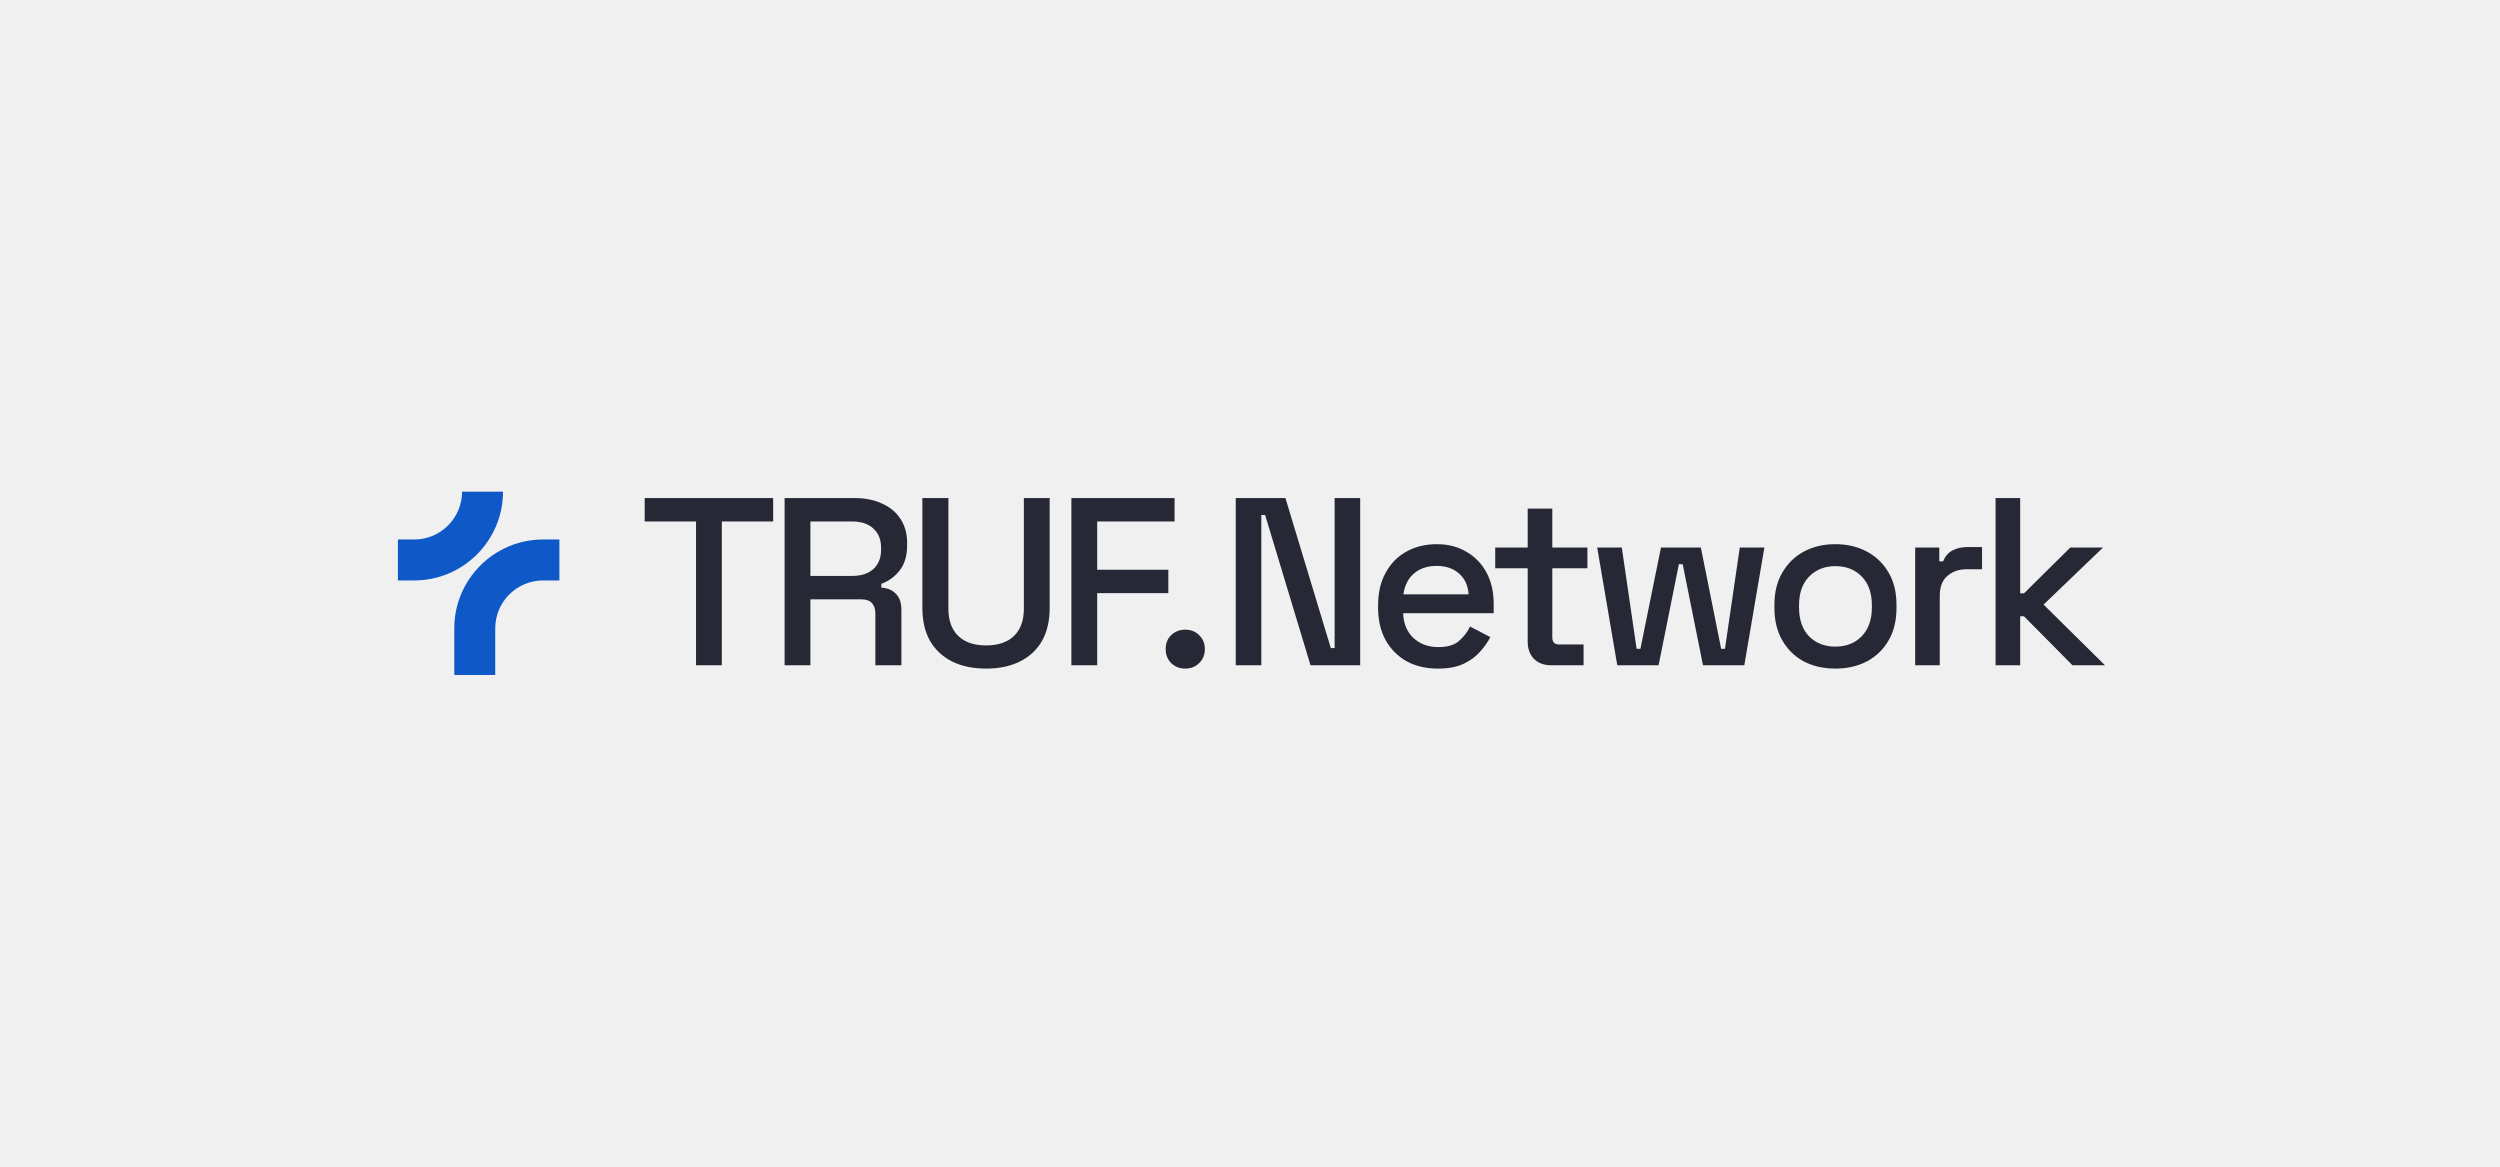
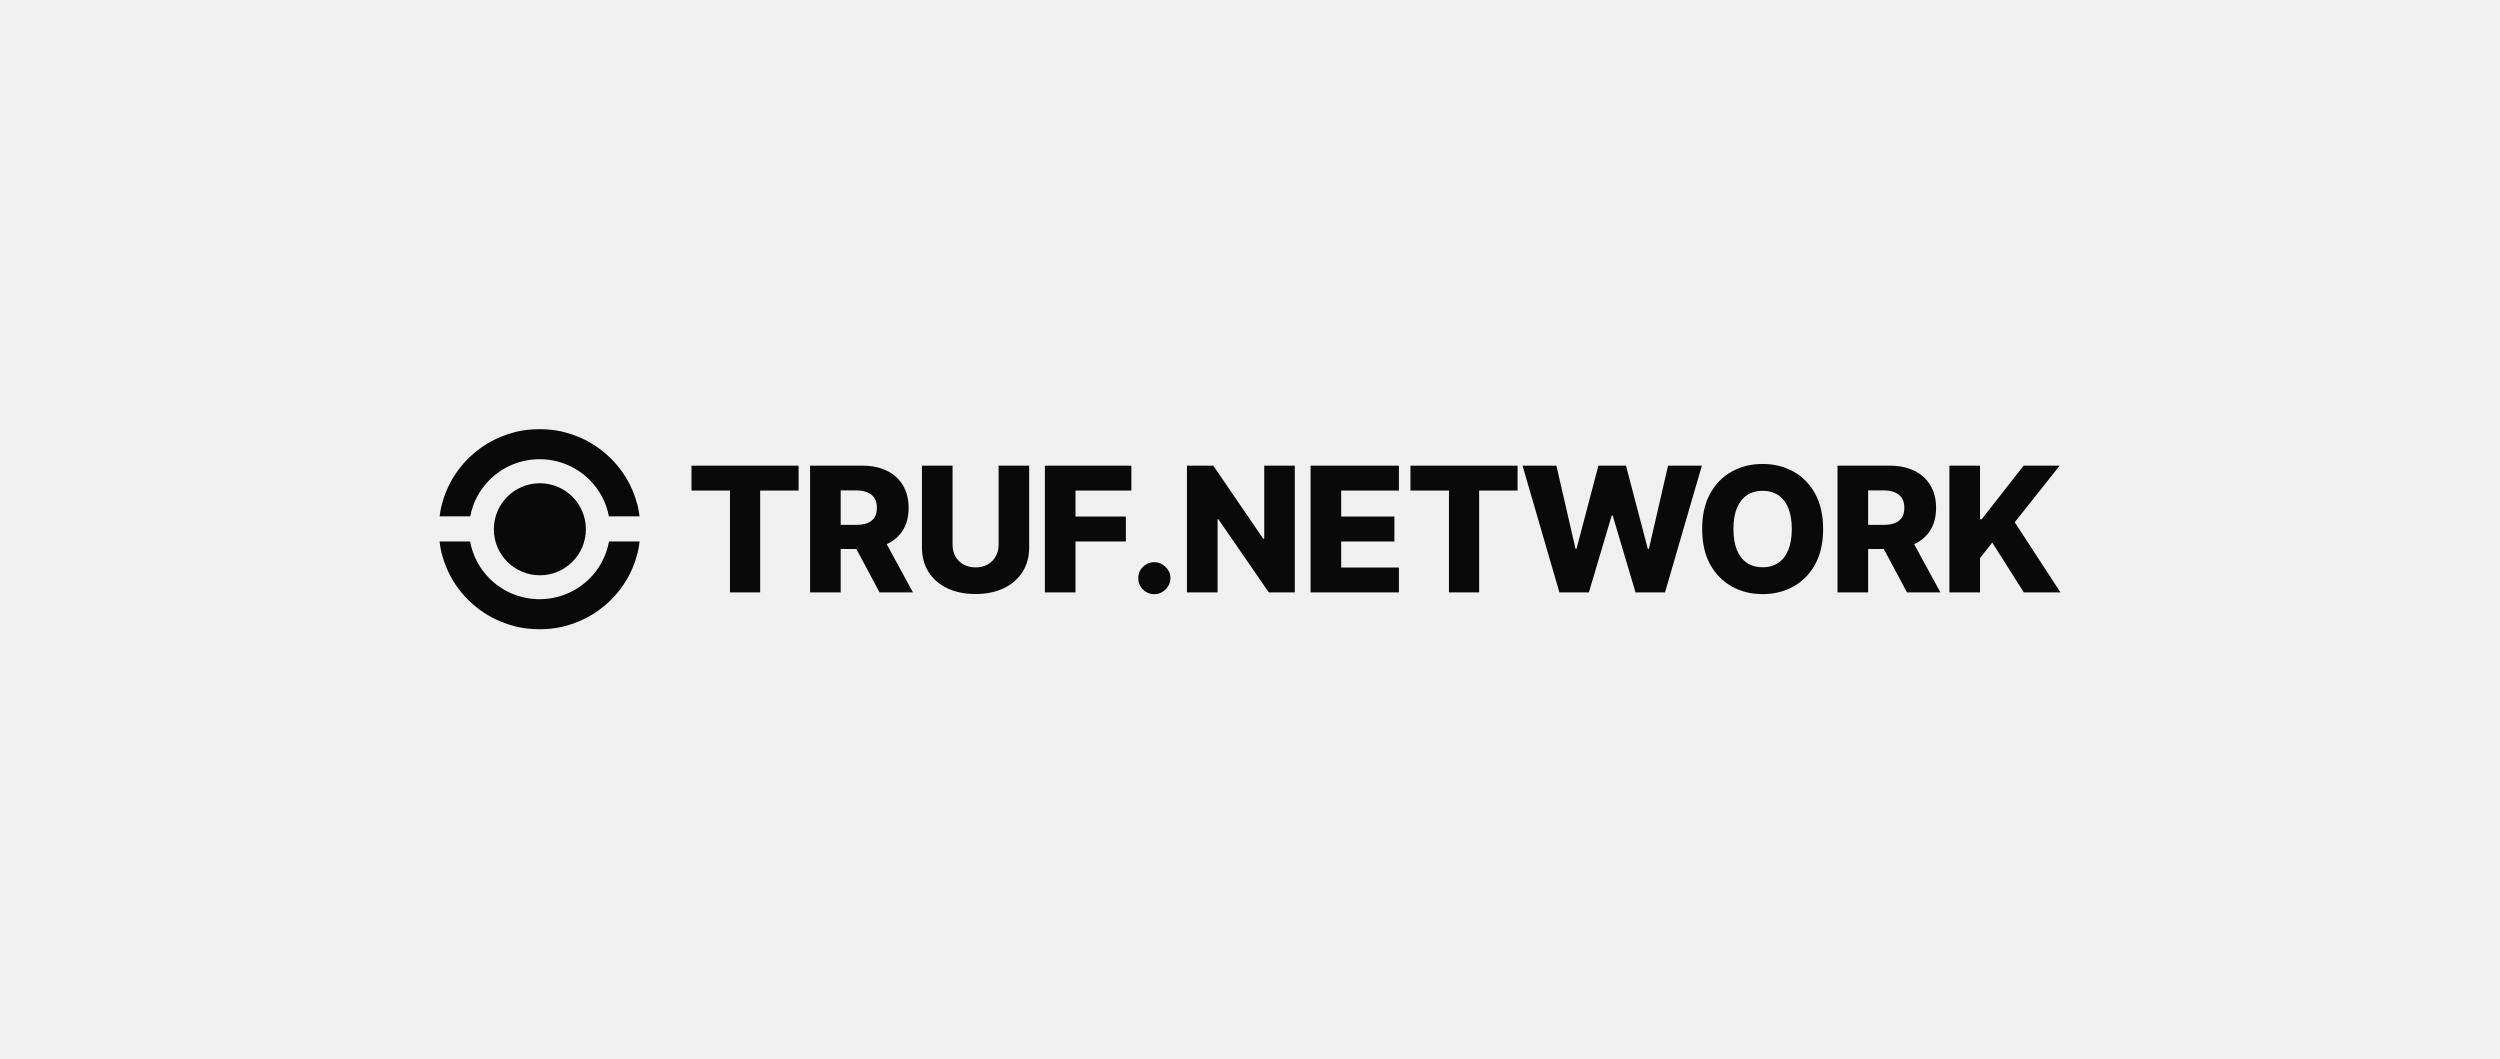
- <svg xmlns="http://www.w3.org/2000/svg" width="1200" height="560" viewBox="0 0 1200 560" fill="none">
-   <g clip-path="url(#clip0_790_182)">
-     <path d="M237.719 324H218.064V301.574C218.064 278.075 237.181 258.959 260.679 258.959H268.508V278.615H260.679C248.019 278.615 237.719 288.914 237.719 301.574V324Z" fill="#0F58C7" />
-     <path d="M198.829 278.615H191V258.959H198.829C211.489 258.959 221.788 248.66 221.788 236H241.444C241.444 259.499 222.326 278.615 198.829 278.615Z" fill="#0F58C7" />
-     <path fill-rule="evenodd" clip-rule="evenodd" d="M334.094 250.31V319.32H346.475V250.31H371.121V239.075H309.448V250.31H334.094ZM376.611 319.32V239.075H410.314C415.282 239.075 419.638 239.954 423.382 241.712C427.204 243.393 430.146 245.839 432.209 249.049C434.349 252.258 435.419 256.08 435.419 260.512V261.773C435.419 266.817 434.196 270.867 431.751 273.924C429.382 276.905 426.478 279.006 423.038 280.229V282.063C425.943 282.216 428.273 283.21 430.031 285.044C431.789 286.802 432.668 289.362 432.668 292.724V319.32H420.173V294.444C420.173 292.381 419.638 290.737 418.568 289.515C417.498 288.292 415.778 287.681 413.409 287.681H388.992V319.32H376.611ZM388.992 276.446H408.938C413.371 276.446 416.81 275.338 419.256 273.122C421.701 270.829 422.924 267.734 422.924 263.836V262.919C422.924 259.022 421.701 255.965 419.256 253.749C416.886 251.456 413.447 250.31 408.938 250.31H388.992V276.446ZM456.952 317.486C461.537 319.778 467.001 320.925 473.344 320.925C479.611 320.925 485.037 319.778 489.623 317.486C494.208 315.193 497.723 311.907 500.169 307.627C502.614 303.271 503.837 297.998 503.837 291.807V239.075H491.457V292.151C491.457 297.807 489.89 302.163 486.757 305.22C483.623 308.277 479.153 309.805 473.344 309.805C467.536 309.805 463.065 308.277 459.932 305.22C456.799 302.163 455.232 297.807 455.232 292.151V239.075H442.737V291.807C442.737 297.998 443.96 303.271 446.405 307.627C448.927 311.907 452.443 315.193 456.952 317.486ZM514.263 319.32V239.075H563.785V250.31H526.643V273.466H560.804V284.7H526.643V319.32H514.263ZM593.164 319.32V239.075H617.008L638.789 311.066H640.623V239.075H652.889V319.32H629.045L607.264 247.214H605.43V319.32H593.164ZM957.877 239.075V319.32H969.684V295.82H971.518L994.789 319.32H1010.38L980.919 290.203L1009.46 262.805H993.758L971.518 284.815H969.684V239.075H957.877ZM919.277 262.805V319.32H931.085V286.076C931.085 281.72 932.307 278.51 934.753 276.446C937.199 274.306 940.332 273.237 944.153 273.237H951.375V262.576H944.612C941.631 262.576 939.109 263.149 937.046 264.295C935.059 265.365 933.607 267.084 932.69 269.454H930.855V262.805H919.277ZM880.962 320.925C875.307 320.925 870.263 319.778 865.83 317.486C861.474 315.117 858.035 311.754 855.513 307.398C852.991 303.042 851.73 297.883 851.73 291.922V290.203C851.73 284.242 852.991 279.121 855.513 274.841C858.035 270.485 861.474 267.123 865.83 264.754C870.263 262.384 875.307 261.2 880.962 261.2C886.617 261.2 891.661 262.384 896.094 264.754C900.526 267.123 904.004 270.485 906.526 274.841C909.047 279.121 910.308 284.242 910.308 290.203V291.922C910.308 297.883 909.047 303.042 906.526 307.398C904.004 311.754 900.526 315.117 896.094 317.486C891.661 319.778 886.617 320.925 880.962 320.925ZM880.962 310.378C886.159 310.378 890.362 308.735 893.572 305.449C896.858 302.086 898.501 297.463 898.501 291.578V290.546C898.501 284.662 896.896 280.076 893.686 276.79C890.477 273.428 886.235 271.746 880.962 271.746C875.842 271.746 871.638 273.428 868.352 276.79C865.142 280.076 863.537 284.662 863.537 290.546V291.578C863.537 297.463 865.142 302.086 868.352 305.449C871.638 308.735 875.842 310.378 880.962 310.378ZM766.656 262.805L776.285 319.32H796.117L805.861 270.829H807.695L817.439 319.32H837.271L846.9 262.805H835.093L827.985 311.41H826.151L816.407 262.805H797.263L787.405 311.41H785.571L778.463 262.805H766.656ZM744.531 319.32C741.092 319.32 738.34 318.288 736.277 316.225C734.29 314.161 733.296 311.41 733.296 307.971V272.778H717.706V262.805H733.296V244.119H745.104V262.805H761.955V272.778H745.104V305.908C745.104 308.2 746.174 309.347 748.314 309.347H760.121V319.32H744.531ZM675.127 317.371C679.407 319.74 684.412 320.925 690.144 320.925C695.264 320.925 699.468 320.122 702.754 318.517C706.04 316.912 708.677 314.925 710.664 312.556C712.727 310.187 714.294 307.933 715.364 305.793L705.62 300.749C704.397 303.347 702.639 305.64 700.347 307.627C698.13 309.614 694.806 310.608 690.373 310.608C685.635 310.608 681.661 309.156 678.451 306.251C675.318 303.271 673.675 299.297 673.522 294.329H716.969V289.859C716.969 284.127 715.822 279.121 713.53 274.841C711.237 270.562 708.027 267.237 703.9 264.868C699.85 262.423 695.112 261.2 689.686 261.2C684.107 261.2 679.177 262.423 674.898 264.868C670.694 267.237 667.408 270.638 665.039 275.071C662.67 279.427 661.485 284.547 661.485 290.432V291.807C661.485 297.616 662.67 302.736 665.039 307.169C667.485 311.525 670.847 314.925 675.127 317.371ZM704.932 285.273H673.637C674.248 280.994 675.929 277.669 678.681 275.3C681.508 272.854 685.138 271.632 689.571 271.632C694.003 271.632 697.595 272.854 700.347 275.3C703.098 277.669 704.626 280.994 704.932 285.273ZM562.17 318.288C564.004 320.046 566.259 320.925 568.934 320.925C571.609 320.925 573.825 320.046 575.583 318.288C577.417 316.53 578.334 314.276 578.334 311.525C578.334 308.85 577.417 306.634 575.583 304.876C573.825 303.118 571.609 302.239 568.934 302.239C566.259 302.239 564.004 303.118 562.17 304.876C560.413 306.557 559.534 308.773 559.534 311.525C559.534 314.276 560.413 316.53 562.17 318.288Z" fill="#272835" />
-   </g>
-   <defs>
-     <clipPath id="clip0_790_182">
-       <rect width="819" height="88" fill="white" transform="translate(191 236)" />
-     </clipPath>
-   </defs>
+ <svg xmlns="http://www.w3.org/2000/svg" width="1840" height="779" viewBox="0 0 1840 779" fill="none">
+   <path d="M397.34 355.663C378.636 355.663 363.467 370.83 363.467 389.536C363.467 408.243 378.634 423.41 397.34 423.41C416.046 423.41 431.214 408.243 431.214 389.536C431.214 370.83 416.044 355.663 397.34 355.663Z" fill="#090909" />
+   <path d="M346.118 380.009C348.018 369.84 352.965 360.479 360.514 353.003L360.633 352.886C360.795 352.728 360.956 352.571 361.118 352.415C361.272 352.269 361.425 352.124 361.579 351.978L361.728 351.839C371.381 342.908 383.949 337.989 397.12 337.987H397.13C410.289 337.987 422.851 342.896 432.501 351.809L432.681 351.976C432.826 352.112 432.972 352.249 433.115 352.387C433.269 352.534 433.423 352.682 433.576 352.833L433.72 352.973C441.288 360.454 446.246 369.826 448.15 380.007H470.69C470.384 377.649 470.041 375.313 469.509 373.007L469.018 371.113C468.111 367.621 466.931 364.161 465.51 360.832C461.769 352.065 456.417 344.194 449.595 337.431L449.564 337.403C442.754 330.641 434.821 325.33 425.987 321.619C422.631 320.211 419.144 319.038 415.624 318.141L413.716 317.654C408.312 316.429 402.742 315.886 397.132 315.886H397.116C391.477 315.886 385.881 316.437 380.451 317.674L378.541 318.163C375.039 319.063 371.573 320.229 368.238 321.631C359.406 325.344 351.476 330.657 344.669 337.423C344.245 337.846 343.814 338.284 343.392 338.723C337.171 345.192 332.242 352.637 328.74 360.855C327.319 364.185 326.141 367.647 325.236 371.141L324.744 373.035C324.217 375.333 323.875 377.661 323.572 380.009H346.118Z" fill="#090909" />
+   <path d="M470.742 398.53H448.218C446.587 407.608 442.515 416.153 436.351 423.222L436.329 423.248C436.155 423.446 435.979 423.644 435.805 423.838C435.688 423.968 435.571 424.097 435.45 424.226C435.379 424.303 435.306 424.382 435.235 424.457C430.417 429.618 424.706 433.683 418.265 436.54C411.598 439.497 404.49 440.999 397.138 441.001H397.128C383.638 441.001 370.843 435.875 361.108 426.571C360.985 426.454 360.863 426.334 360.74 426.215L360.508 425.989C352.848 418.4 347.869 408.873 346.031 398.532H323.514C323.825 401.066 324.191 403.578 324.763 406.054L325.256 407.95C326.161 411.426 327.337 414.865 328.75 418.176C332.491 426.941 337.844 434.812 344.661 441.569C344.999 441.902 345.36 442.254 345.801 442.672C352.361 448.925 359.92 453.874 368.268 457.381C371.603 458.781 375.067 459.945 378.569 460.843L380.479 461.332C385.905 462.566 391.497 463.114 397.13 463.114H397.144C402.76 463.114 408.334 462.566 413.742 461.34L415.65 460.851C419.169 459.951 422.653 458.779 426.008 457.369C434.819 453.664 442.733 448.369 449.53 441.627L449.647 441.53L449.683 441.476C456.464 434.732 461.791 426.882 465.516 418.145C466.926 414.835 468.101 411.395 469.004 407.921L469.497 406.026C470.067 403.558 470.429 401.056 470.74 398.53H470.742Z" fill="#090909" />
+   <path d="M508.944 361.047V342.741H587.768V361.047H559.49V436H537.268V361.047H508.944Z" fill="#090909" />
+   <path d="M596.212 436V342.741H634.736C641.718 342.741 647.744 344.001 652.814 346.52C657.914 349.01 661.846 352.592 664.608 357.267C667.371 361.912 668.752 367.422 668.752 373.797C668.752 380.263 667.34 385.758 664.517 390.281C661.694 394.774 657.687 398.205 652.495 400.572C647.304 402.91 641.157 404.079 634.053 404.079H609.691V386.319H629.864C633.264 386.319 636.102 385.879 638.379 384.999C640.686 384.088 642.432 382.722 643.616 380.901C644.8 379.049 645.392 376.681 645.392 373.797C645.392 370.913 644.8 368.53 643.616 366.648C642.432 364.735 640.686 363.308 638.379 362.367C636.072 361.396 633.233 360.91 629.864 360.91H618.753V436H596.212ZM648.716 393.378L671.94 436H647.35L624.582 393.378H648.716Z" fill="#090909" />
+   <path d="M734.971 342.741H757.466V402.895C757.466 409.847 755.811 415.903 752.502 421.064C749.193 426.194 744.579 430.171 738.659 432.995C732.739 435.787 725.863 437.184 718.031 437.184C710.108 437.184 703.186 435.787 697.266 432.995C691.346 430.171 686.747 426.194 683.469 421.064C680.19 415.903 678.551 409.847 678.551 402.895V342.741H701.091V400.937C701.091 404.155 701.789 407.023 703.186 409.543C704.613 412.063 706.601 414.036 709.151 415.463C711.701 416.89 714.661 417.603 718.031 417.603C721.401 417.603 724.345 416.89 726.865 415.463C729.415 414.036 731.404 412.063 732.83 409.543C734.257 407.023 734.971 404.155 734.971 400.937V342.741Z" fill="#090909" />
+   <path d="M769.029 436V342.741H832.689V361.047H791.569V380.172H828.636V398.523H791.569V436H769.029Z" fill="#090909" />
+   <path d="M849.614 437.321C846.335 437.321 843.527 436.167 841.19 433.86C838.883 431.553 837.744 428.76 837.775 425.481C837.744 422.263 838.883 419.516 841.19 417.239C843.527 414.932 846.335 413.778 849.614 413.778C852.711 413.778 855.443 414.932 857.811 417.239C860.209 419.516 861.423 422.263 861.454 425.481C861.423 427.667 860.846 429.655 859.723 431.446C858.63 433.237 857.188 434.664 855.397 435.727C853.636 436.789 851.709 437.321 849.614 437.321Z" fill="#090909" />
+   <path d="M952.968 342.741V436H933.842L896.73 382.176H896.138V436H873.597V342.741H892.996L929.698 396.474H930.473V342.741H952.968Z" fill="#090909" />
+   <path d="M964.576 436V342.741H1029.6V361.047H987.117V380.172H1026.28V398.523H987.117V417.694H1029.6V436H964.576Z" fill="#090909" />
+   <path d="M1038.1 361.047V342.741H1116.93V361.047H1088.65V436H1066.43V361.047H1038.1Z" fill="#090909" />
+   <path d="M1147.73 436L1120.59 342.741H1145.5L1159.57 403.851H1160.34L1176.42 342.741H1196.73L1212.8 403.988H1213.58L1227.69 342.741H1252.56L1225.46 436H1203.74L1186.94 379.443H1186.21L1169.41 436H1147.73Z" fill="#090909" />
+   <path d="M1341.82 389.37C1341.82 399.631 1339.84 408.329 1335.9 415.463C1331.95 422.597 1326.61 428.016 1319.87 431.72C1313.16 435.423 1305.63 437.275 1297.28 437.275C1288.9 437.275 1281.36 435.408 1274.65 431.674C1267.94 427.94 1262.61 422.521 1258.67 415.417C1254.75 408.283 1252.79 399.601 1252.79 389.37C1252.79 379.109 1254.75 370.412 1258.67 363.278C1262.61 356.144 1267.94 350.725 1274.65 347.021C1281.36 343.318 1288.9 341.466 1297.28 341.466C1305.63 341.466 1313.16 343.318 1319.87 347.021C1326.61 350.725 1331.95 356.144 1335.9 363.278C1339.84 370.412 1341.82 379.109 1341.82 389.37ZM1318.77 389.37C1318.77 383.299 1317.91 378.168 1316.18 373.979C1314.48 369.79 1312.02 366.617 1308.8 364.462C1305.61 362.306 1301.77 361.229 1297.28 361.229C1292.82 361.229 1288.98 362.306 1285.76 364.462C1282.54 366.617 1280.07 369.79 1278.34 373.979C1276.64 378.168 1275.79 383.299 1275.79 389.37C1275.79 395.442 1276.64 400.572 1278.34 404.762C1280.07 408.951 1282.54 412.124 1285.76 414.279C1288.98 416.434 1292.82 417.512 1297.28 417.512C1301.77 417.512 1305.61 416.434 1308.8 414.279C1312.02 412.124 1314.48 408.951 1316.18 404.762C1317.91 400.572 1318.77 395.442 1318.77 389.37Z" fill="#090909" />
+   <path d="M1352.41 436V342.741H1390.93C1397.92 342.741 1403.94 344.001 1409.01 346.52C1414.11 349.01 1418.04 352.592 1420.81 357.267C1423.57 361.912 1424.95 367.422 1424.95 373.797C1424.95 380.263 1423.54 385.758 1420.72 390.281C1417.89 394.774 1413.89 398.205 1408.69 400.572C1403.5 402.91 1397.36 404.079 1390.25 404.079H1365.89V386.319H1386.06C1389.46 386.319 1392.3 385.879 1394.58 384.999C1396.88 384.088 1398.63 382.722 1399.81 380.901C1401 379.049 1401.59 376.681 1401.59 373.797C1401.59 370.913 1401 368.53 1399.81 366.648C1398.63 364.735 1396.88 363.308 1394.58 362.367C1392.27 361.396 1389.43 360.91 1386.06 360.91H1374.95V436H1352.41ZM1404.91 393.378L1428.14 436H1403.55L1380.78 393.378H1404.91Z" fill="#090909" />
+   <path d="M1434.75 436V342.741H1457.29V382.176H1458.52L1489.35 342.741H1515.9L1482.84 384.361L1516.49 436H1489.53L1466.31 399.343L1457.29 410.727V436H1434.75Z" fill="#090909" />
</svg>
